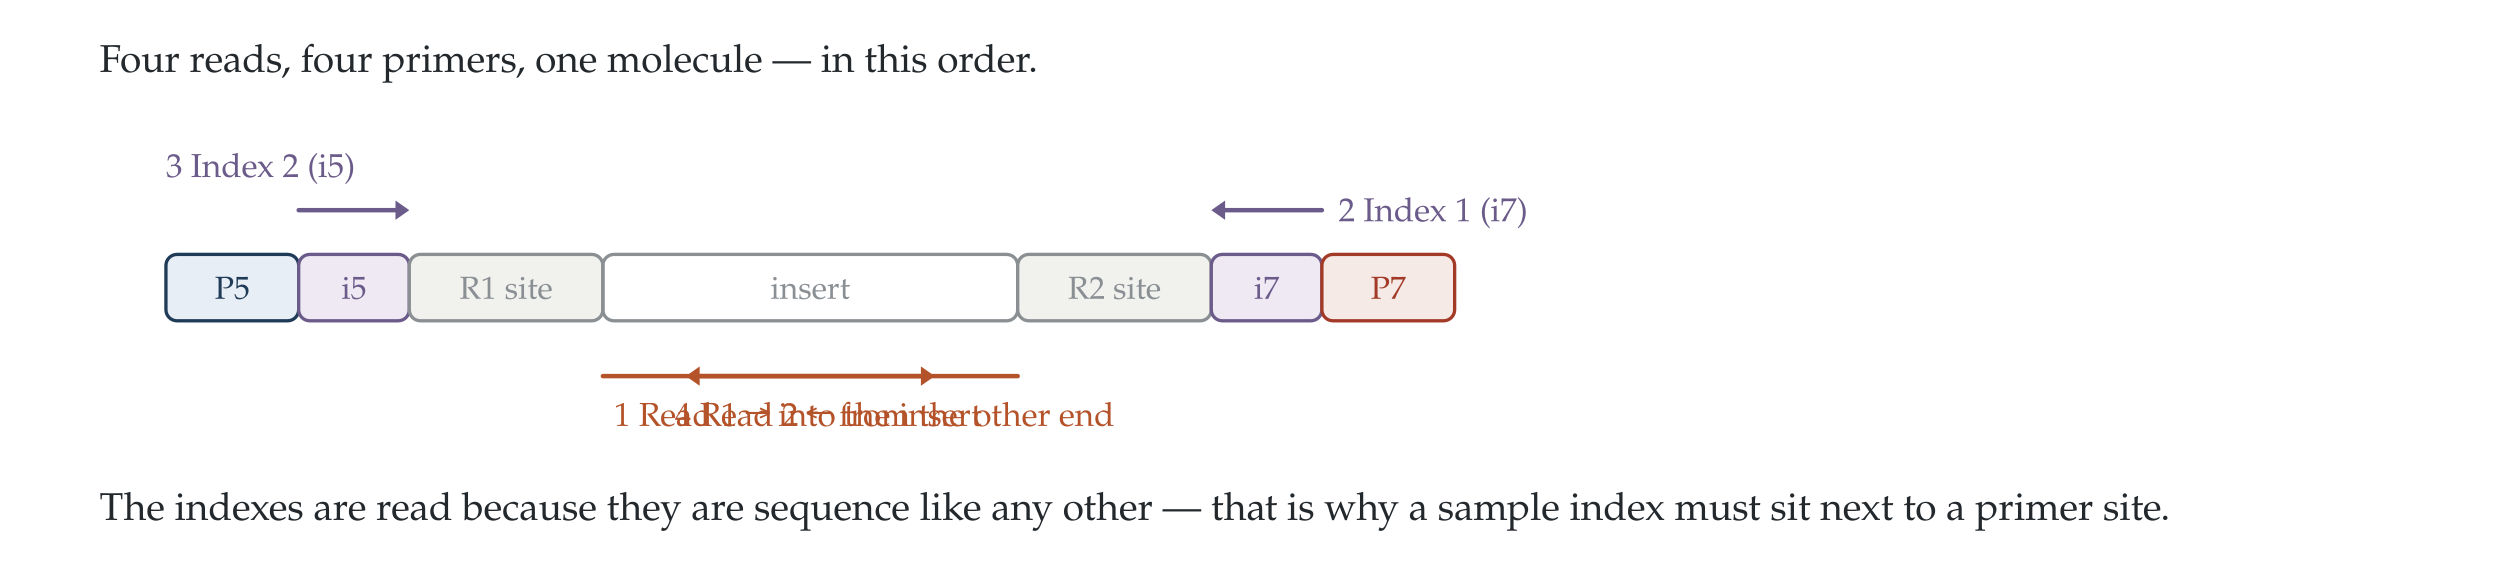
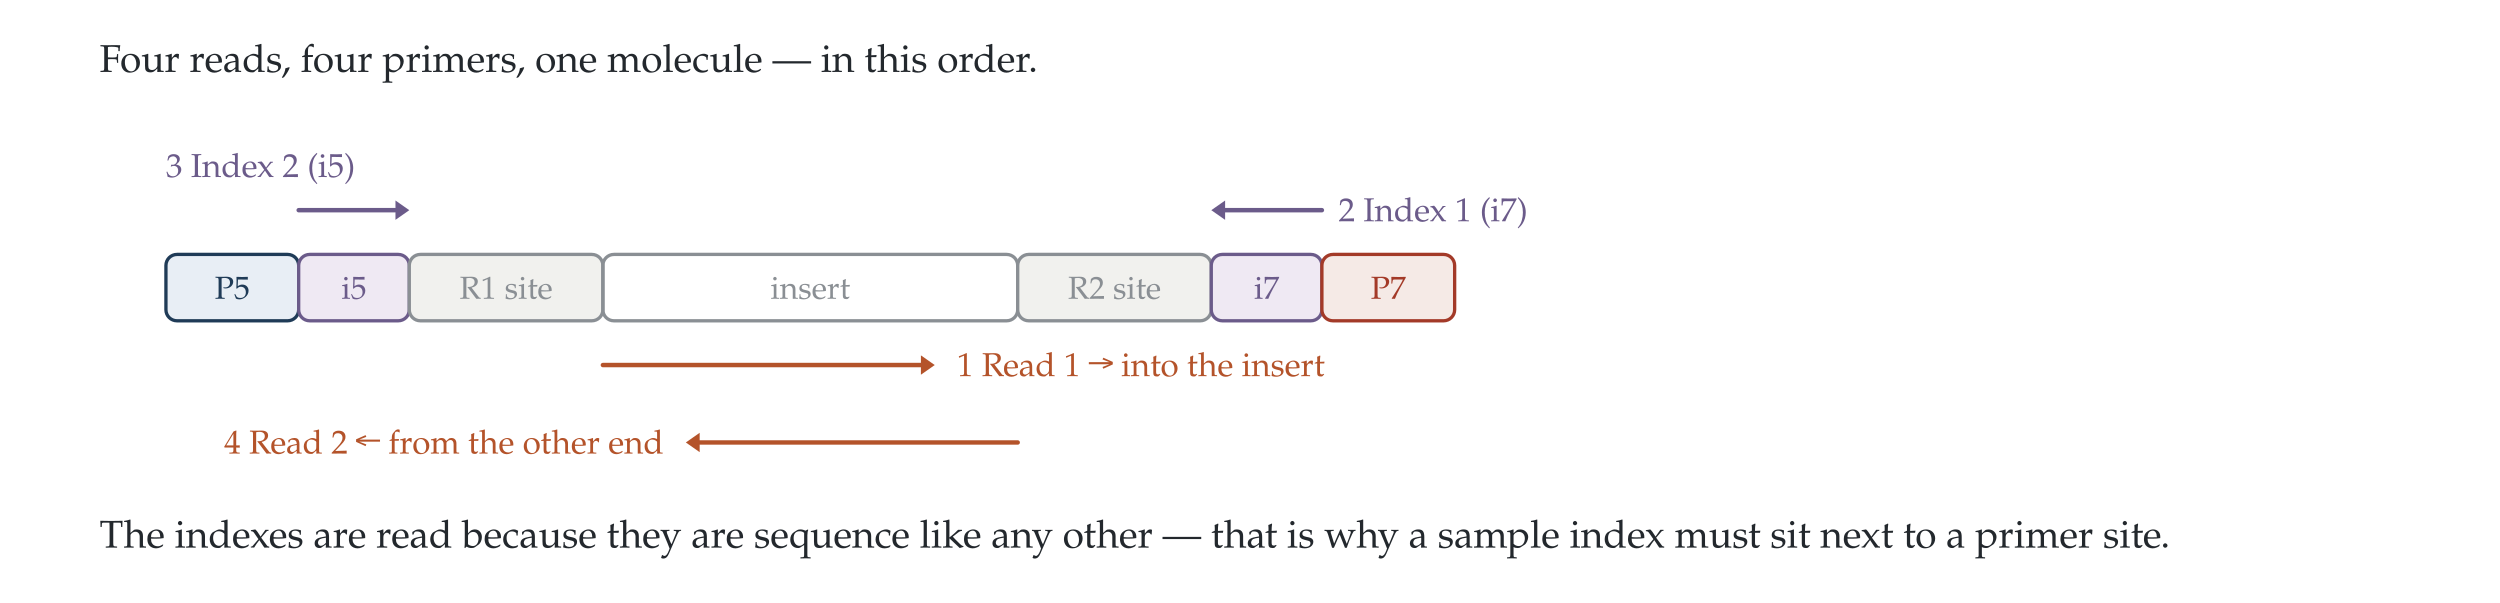
- <svg xmlns="http://www.w3.org/2000/svg" viewBox="0 0 904 208" width="904" height="208" font-family="&quot;Palatino Linotype&quot;, &quot;Book Antiqua&quot;, Palatino, FreeSerif, serif" fill="#23282d">
-   <rect width="586" height="208" fill="none" />
+ <svg xmlns="http://www.w3.org/2000/svg" viewBox="0 0 904 218" width="904" height="218" font-family="&quot;Palatino Linotype&quot;, &quot;Book Antiqua&quot;, Palatino, FreeSerif, serif" fill="#23282d">
+   <rect width="586" height="218" fill="none" />
  <text x="36" y="26" font-size="14" fill="#23282d">Four reads, four primers, one molecule — in this order.</text>
  <rect x="60" y="92" width="48" height="24" rx="4" fill="#e8eef5" stroke="#1f3b57" stroke-width="1.2" />
  <text x="84.0" y="108.025" font-size="11.5" text-anchor="middle" fill="#1f3b57">P5</text>
  <rect x="108" y="92" width="40" height="24" rx="4" fill="#efe9f3" stroke="#6b5b8a" stroke-width="1.2" />
  <text x="128.0" y="108.025" font-size="11.5" text-anchor="middle" fill="#6b5b8a">i5</text>
  <rect x="148" y="92" width="70" height="24" rx="4" fill="#f1f1ee" stroke="#8a8f94" stroke-width="1.2" />
  <text x="183.0" y="108.025" font-size="11.5" text-anchor="middle" fill="#8a8f94">R1 site</text>
  <rect x="218" y="92" width="150" height="24" rx="4" fill="none" stroke="#8a8f94" stroke-width="1.2" />
  <text x="293.0" y="108.025" font-size="11.5" text-anchor="middle" fill="#8a8f94">insert</text>
  <rect x="368" y="92" width="70" height="24" rx="4" fill="#f1f1ee" stroke="#8a8f94" stroke-width="1.2" />
  <text x="403.0" y="108.025" font-size="11.5" text-anchor="middle" fill="#8a8f94">R2 site</text>
  <rect x="438" y="92" width="40" height="24" rx="4" fill="#efe9f3" stroke="#6b5b8a" stroke-width="1.2" />
  <text x="458.0" y="108.025" font-size="11.5" text-anchor="middle" fill="#6b5b8a">i7</text>
  <rect x="478" y="92" width="48" height="24" rx="4" fill="#f5eae6" stroke="#a33a28" stroke-width="1.2" />
  <text x="502.0" y="108.025" font-size="11.5" text-anchor="middle" fill="#a33a28">P7</text>
-   <line x1="218" y1="136" x2="333" y2="136" stroke="#b4532a" stroke-width="1.6" stroke-linecap="round" />
-   <path d="M 338 136 L 333 132.5 L 333 139.5 Z" fill="#b4532a" />
-   <text x="222" y="154" font-size="12" fill="#b4532a">1  Read 1 → into the insert</text>
+   <line x1="218" y1="132" x2="333" y2="132" stroke="#b4532a" stroke-width="1.6" stroke-linecap="round" />
+   <path d="M 338 132 L 333 128.5 L 333 135.5 Z" fill="#b4532a" />
+   <text x="346" y="136" font-size="12" fill="#b4532a">1  Read 1 → into the insert</text>
  <line x1="478" y1="76" x2="443" y2="76" stroke="#6b5b8a" stroke-width="1.6" stroke-linecap="round" />
  <path d="M 438 76 L 443 72.5 L 443 79.5 Z" fill="#6b5b8a" />
  <text x="484" y="80" font-size="12" fill="#6b5b8a">2  Index 1 (i7)</text>
  <line x1="108" y1="76" x2="143" y2="76" stroke="#6b5b8a" stroke-width="1.6" stroke-linecap="round" />
  <path d="M 148 76 L 143 72.5 L 143 79.5 Z" fill="#6b5b8a" />
  <text x="60" y="64" font-size="12" fill="#6b5b8a">3  Index 2 (i5)</text>
-   <line x1="368" y1="136" x2="253" y2="136" stroke="#b4532a" stroke-width="1.6" stroke-linecap="round" />
-   <path d="M 248 136 L 253 132.5 L 253 139.5 Z" fill="#b4532a" />
-   <text x="244" y="154" font-size="12" fill="#b4532a">4  Read 2 ← from the other end</text>
-   <text x="36" y="188" font-size="14" fill="#23282d">The indexes are read because they are sequence like any other — that is why a sample index must sit next to a primer site.</text>
+   <line x1="368" y1="160" x2="253" y2="160" stroke="#b4532a" stroke-width="1.6" stroke-linecap="round" />
+   <path d="M 248 160 L 253 156.5 L 253 163.5 Z" fill="#b4532a" />
+   <text x="240" y="164" font-size="12" text-anchor="end" fill="#b4532a">4  Read 2 ← from the other end</text>
+   <text x="36" y="198" font-size="14" fill="#23282d">The indexes are read because they are sequence like any other — that is why a sample index must sit next to a primer site.</text>
</svg>
